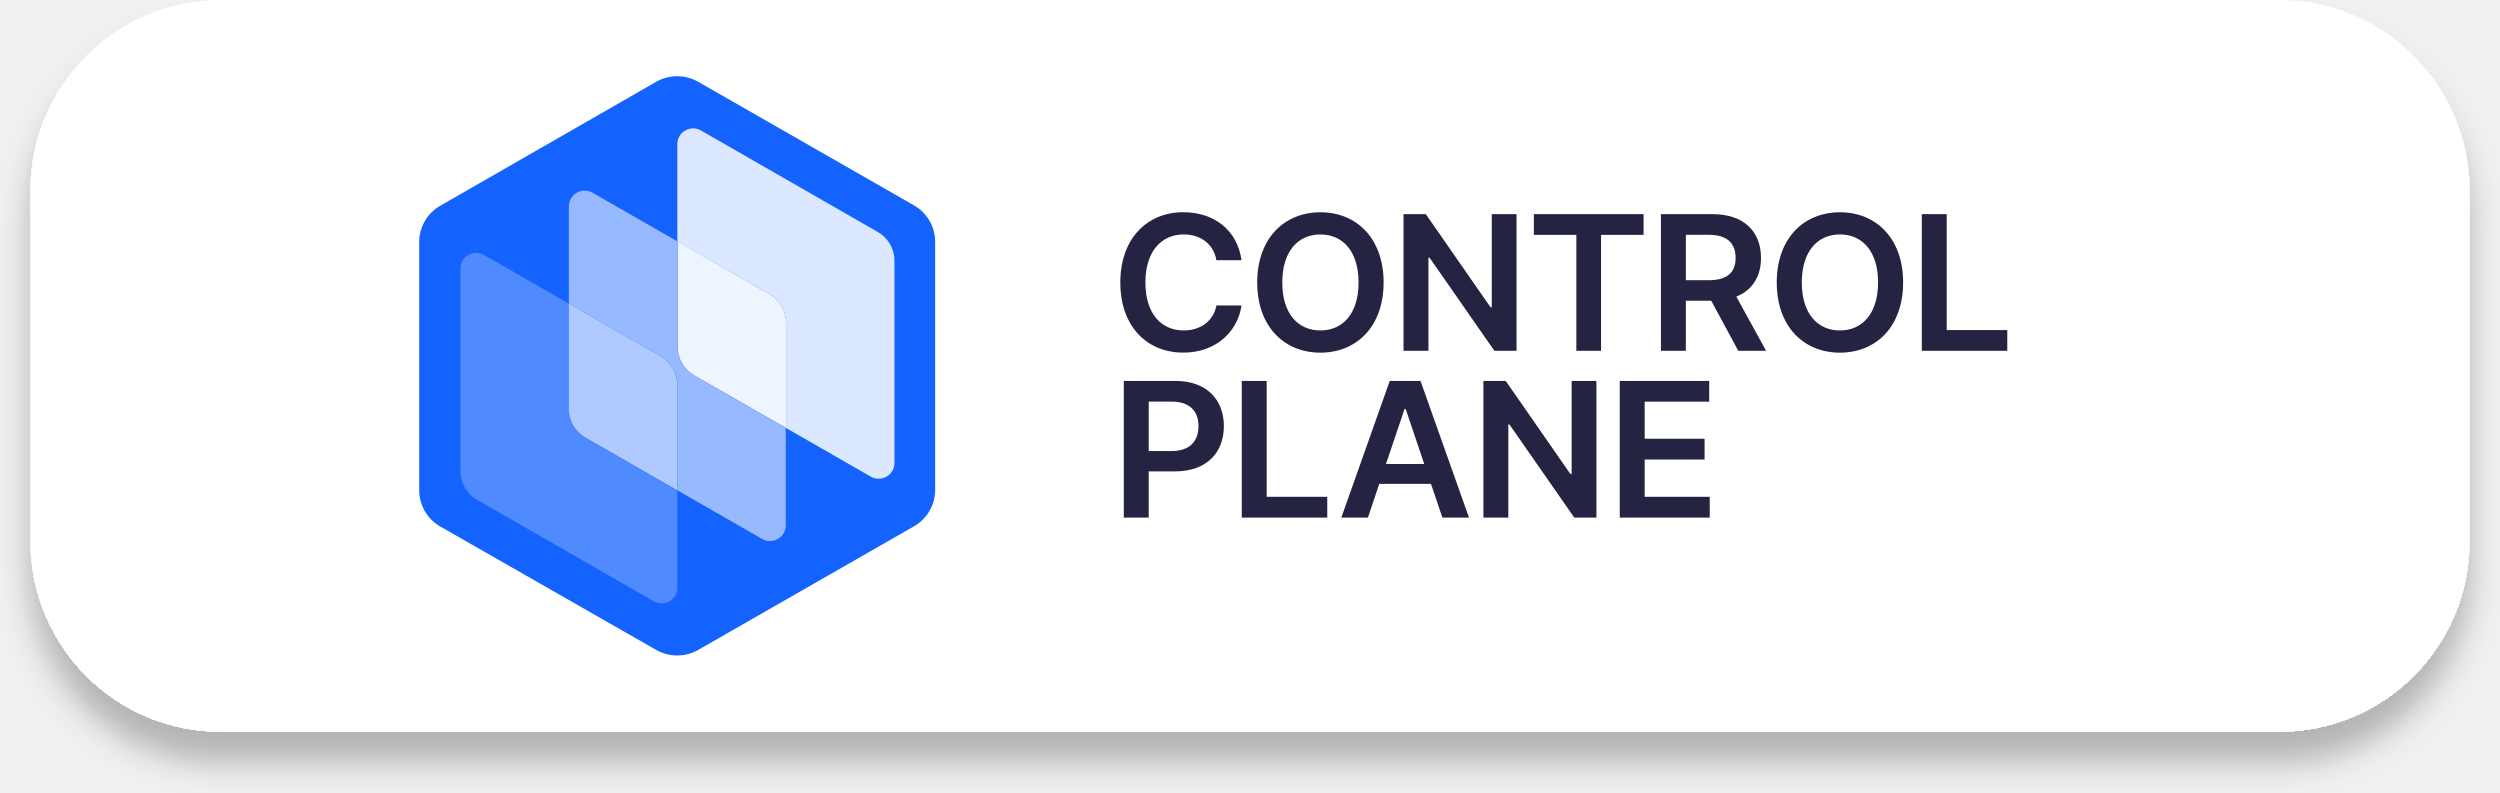
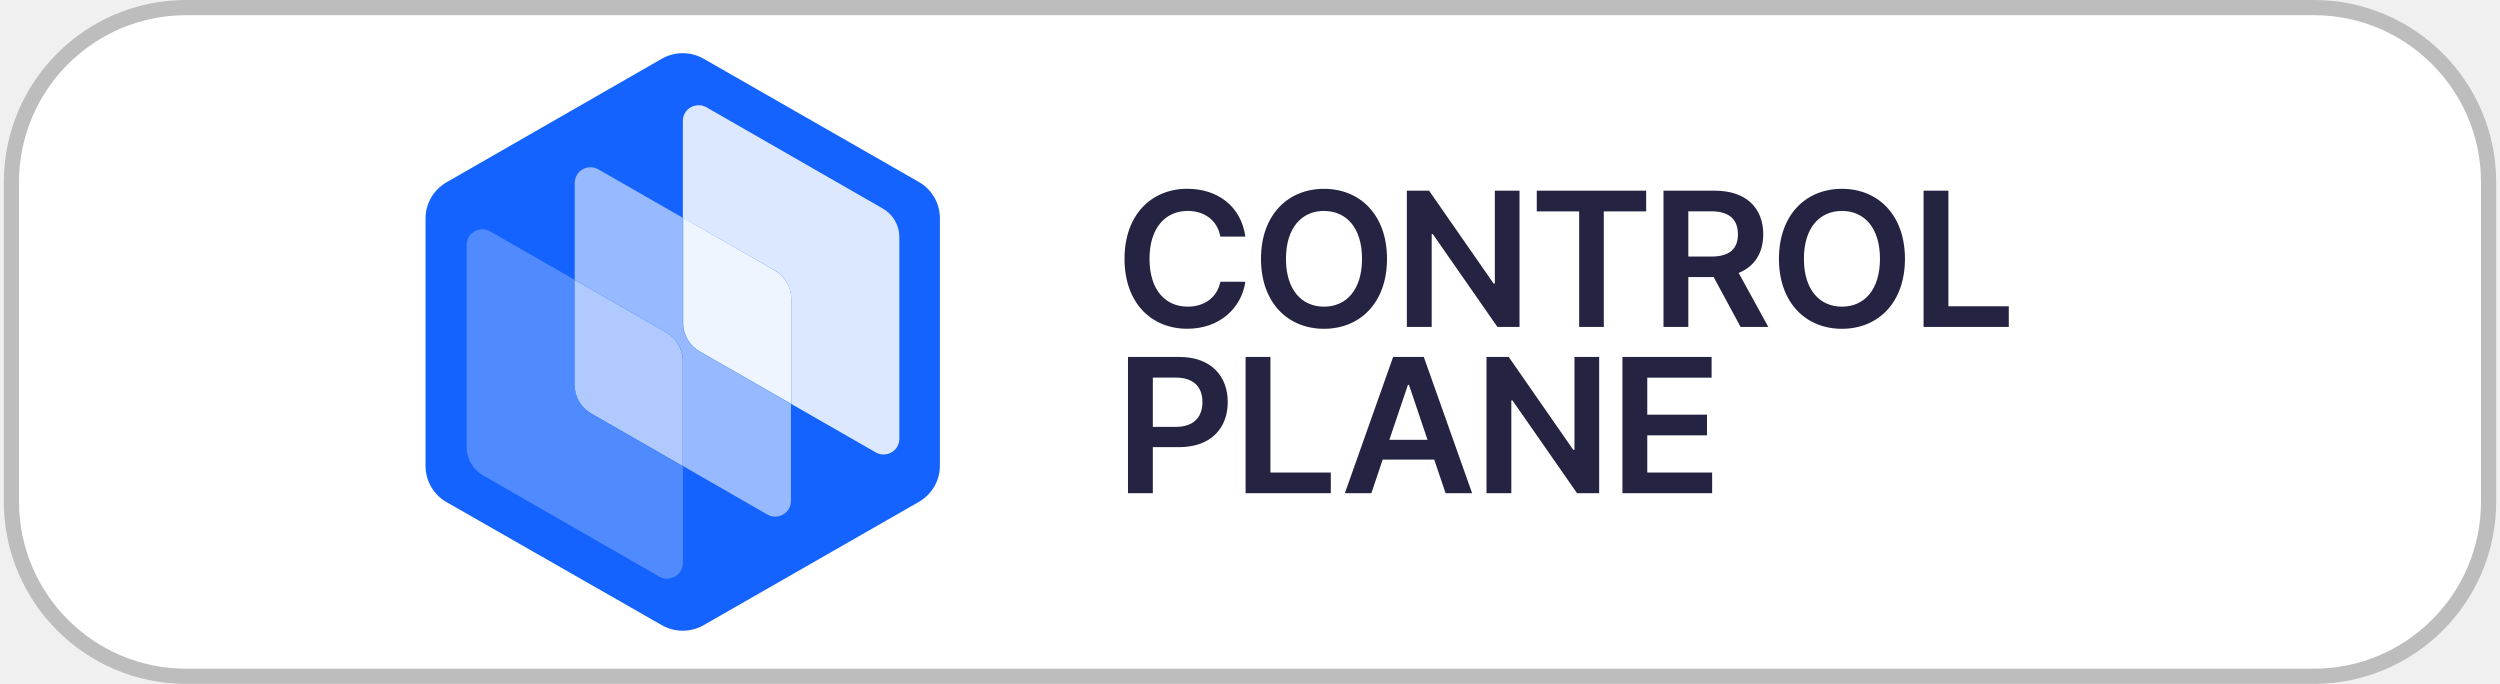
- <svg xmlns="http://www.w3.org/2000/svg" width="328" height="104" viewBox="0 0 328 104" fill="none">
-   <g filter="url(#filter0_d_7_27)">
-     <rect x="4" width="320" height="96" rx="25" fill="white" />
-   </g>
-   <g clip-path="url(#clip0_7_27)">
-     <path d="M55 64.243V31.752C54.999 30.785 55.255 29.836 55.742 28.999C56.228 28.162 56.928 27.468 57.771 26.985L86.083 10.736C86.923 10.254 87.876 10 88.846 10C89.816 10 90.769 10.254 91.609 10.736L119.988 26.985C120.818 27.477 121.504 28.175 121.978 29.011C122.452 29.847 122.698 30.792 122.691 31.752V64.243C122.698 65.203 122.452 66.148 121.978 66.984C121.504 67.82 120.818 68.519 119.988 69.01L91.609 85.265C90.769 85.747 89.816 86 88.846 86C87.876 86 86.923 85.747 86.083 85.265L57.771 69.083C56.917 68.594 56.21 67.888 55.723 67.038C55.236 66.187 54.986 65.222 55 64.243Z" fill="#1563FF" />
-     <path d="M115.136 30.422L91.975 17.121C90.985 16.552 89.718 16.887 89.145 17.87C88.959 18.187 88.863 18.547 88.865 18.914V31.667L100.948 38.582C101.613 38.963 102.165 39.511 102.55 40.171C102.934 40.831 103.136 41.58 103.136 42.343V56.16L114.258 62.539C115.249 63.103 116.511 62.762 117.08 61.777C117.259 61.466 117.353 61.116 117.353 60.759V34.169C117.349 33.405 117.142 32.656 116.753 31.998C116.364 31.34 115.806 30.796 115.136 30.422Z" fill="#DCE8FF" />
-     <path d="M74.636 53.654V39.835L63.514 33.456C62.525 32.887 61.258 33.222 60.684 34.205C60.5 34.52 60.404 34.879 60.405 35.243V61.819C60.405 63.372 61.241 64.806 62.595 65.58L85.758 78.874C86.745 79.445 88.01 79.114 88.585 78.132C88.761 77.831 88.858 77.49 88.866 77.142V64.384L76.82 57.469C76.146 57.085 75.588 56.528 75.204 55.857C74.82 55.187 74.624 54.426 74.636 53.654Z" fill="#508AFF" />
-     <path d="M88.866 45.489V31.667L77.744 25.288C76.759 24.717 75.493 25.047 74.918 26.026C74.732 26.344 74.635 26.706 74.636 27.075V39.831L86.682 46.746C87.348 47.126 87.901 47.673 88.285 48.334C88.67 48.994 88.871 49.744 88.87 50.507V64.325L99.981 70.709C100.968 71.28 102.233 70.95 102.808 69.969C102.994 69.651 103.092 69.291 103.09 68.922V56.165L91.041 49.243C90.378 48.864 89.827 48.316 89.445 47.657C89.063 46.998 88.863 46.249 88.866 45.489Z" fill="#96B9FF" />
-     <path d="M100.948 38.587L88.902 31.672V45.489C88.899 46.25 89.1 46.999 89.483 47.658C89.865 48.318 90.418 48.865 91.083 49.243L103.136 56.158V42.348C103.136 41.585 102.934 40.836 102.55 40.176C102.165 39.515 101.613 38.967 100.948 38.587Z" fill="#EFF5FF" />
-     <path d="M86.677 46.751L74.632 39.835V53.654C74.629 54.415 74.829 55.164 75.211 55.824C75.593 56.484 76.144 57.033 76.808 57.413L88.853 64.33V50.511C88.859 48.961 88.028 47.526 86.677 46.751Z" fill="#B0CAFF" />
-     <path d="M155.304 30.758C157.498 30.758 159.216 31.993 159.594 34.138H162.889C162.334 30.155 159.251 27.843 155.25 27.843C150.537 27.843 146.986 31.258 146.986 37.054C146.986 42.849 150.493 46.264 155.25 46.264C159.541 46.264 162.388 43.507 162.889 40.082L159.6 40.072C159.187 42.173 157.466 43.355 155.3 43.355C152.376 43.355 150.278 41.175 150.278 37.06C150.272 33.014 152.352 30.758 155.304 30.758ZM173.238 46.27C177.965 46.27 181.53 42.857 181.53 37.06C181.53 31.262 177.97 27.849 173.238 27.849C168.507 27.849 164.946 31.264 164.946 37.06C164.946 42.855 168.498 46.27 173.238 46.27ZM173.238 30.764C176.181 30.764 178.242 32.979 178.242 37.06C178.242 41.14 176.181 43.355 173.238 43.355C170.295 43.355 168.234 41.14 168.234 37.06C168.234 32.979 170.304 30.758 173.238 30.758V30.764ZM187.411 33.811H187.56L196.063 46.025H198.97V28.094H195.72V40.317H195.561L187.066 28.094H184.142V46.025H187.411V33.811ZM215.636 28.094H201.239V30.817H206.817V46.025H210.059V30.817H215.636V28.094ZM231.043 33.829C231.043 30.405 228.823 28.094 224.681 28.094H217.914V46.025H221.183V39.458H224.514L228.063 46.025H231.711L227.807 38.916C229.924 38.067 231.043 36.263 231.043 33.829ZM224.196 36.763H221.183V30.808H224.178C226.618 30.808 227.711 31.92 227.711 33.829C227.711 35.738 226.619 36.763 224.196 36.763ZM241.399 27.849C236.659 27.849 233.109 31.264 233.109 37.06C233.109 42.855 236.659 46.27 241.399 46.27C246.14 46.27 249.691 42.857 249.691 37.06C249.691 31.262 246.131 27.849 241.399 27.849ZM241.399 43.355C238.465 43.355 236.395 41.14 236.395 37.06C236.395 32.979 238.465 30.758 241.399 30.758C244.333 30.758 246.403 32.973 246.403 37.054C246.403 41.134 244.342 43.355 241.399 43.355ZM255.409 43.302V28.094H252.14V46.025H263.356V43.302H255.409ZM154.21 49.975H147.443V67.907H150.712V61.846H154.168C158.335 61.846 160.572 59.36 160.572 55.91C160.573 52.489 158.361 49.975 154.21 49.975ZM153.727 59.177H150.712V52.69H153.709C156.159 52.69 157.242 54.002 157.242 55.911C157.242 57.821 156.159 59.177 153.727 59.177ZM166.189 49.975H162.92V67.907H174.136V65.183H166.189V49.975ZM182.335 49.975L175.983 67.907H179.471L180.96 63.486H187.745L189.242 67.909H192.732L186.371 49.975H182.335ZM181.841 60.875L184.281 53.652H184.421L186.861 60.875H181.841ZM206.199 62.198H206.041L197.548 49.975H194.622V67.907H197.891V55.693H198.04L206.542 67.907H209.45V49.975H206.199V62.198ZM215.781 60.289H223.641V57.566H215.781V52.698H224.248V49.975H212.512V67.907H224.318V65.183H215.781V60.289Z" fill="#242442" />
+ <svg xmlns="http://www.w3.org/2000/svg" width="329" height="90" viewBox="0 0 329 90" fill="none">
+   <rect x="1.5" y="1" width="326" height="88" rx="23" fill="white" />
+   <rect x="1.5" y="1" width="326" height="88" rx="23" stroke="#BDBDBD" stroke-width="2" />
+   <g clip-path="url(#clip0_71_768)">
+     <path d="M56 61.243V28.752C55.999 27.785 56.255 26.836 56.742 25.999C57.228 25.162 57.928 24.468 58.771 23.985L87.083 7.736C87.923 7.254 88.876 7 89.846 7C90.816 7 91.769 7.254 92.609 7.736L120.988 23.985C121.818 24.477 122.504 25.175 122.978 26.011C123.452 26.847 123.698 27.792 123.691 28.752V61.243C123.698 62.203 123.452 63.148 122.978 63.984C122.504 64.82 121.818 65.519 120.988 66.01L92.609 82.265C91.769 82.747 90.816 83 89.846 83C88.876 83 87.923 82.747 87.083 82.265L58.771 66.083C57.917 65.594 57.21 64.888 56.723 64.038C56.236 63.187 55.986 62.222 56 61.243Z" fill="#1563FF" />
+     <path d="M116.136 27.422L92.975 14.121C91.985 13.552 90.718 13.886 90.145 14.87C89.959 15.187 89.863 15.547 89.865 15.914V28.667L101.948 35.582C102.613 35.963 103.165 36.511 103.55 37.171C103.934 37.831 104.136 38.581 104.136 39.343V53.16L115.258 59.539C116.249 60.103 117.511 59.762 118.08 58.777C118.259 58.466 118.353 58.116 118.353 57.759V31.169C118.349 30.405 118.142 29.656 117.753 28.998C117.364 28.34 116.806 27.796 116.136 27.422Z" fill="#DCE8FF" />
+     <path d="M75.636 50.654V36.835L64.514 30.456C63.525 29.887 62.258 30.222 61.684 31.205C61.5 31.52 61.404 31.878 61.405 32.243V58.819C61.405 60.372 62.241 61.806 63.595 62.58L86.758 75.874C87.745 76.445 89.01 76.114 89.585 75.132C89.761 74.831 89.858 74.49 89.866 74.142V61.384L77.82 54.469C77.146 54.085 76.588 53.528 76.204 52.857C75.82 52.187 75.624 51.426 75.636 50.654Z" fill="#508AFF" />
+     <path d="M89.866 42.489V28.667L78.744 22.288C77.759 21.717 76.493 22.047 75.918 23.026C75.732 23.344 75.635 23.706 75.636 24.075V36.831L87.682 43.746C88.348 44.126 88.901 44.673 89.285 45.334C89.67 45.994 89.871 46.744 89.87 47.507V61.325L100.981 67.709C101.968 68.28 103.233 67.95 103.808 66.969C103.994 66.651 104.092 66.291 104.09 65.922V53.165L92.041 46.243C91.378 45.864 90.827 45.316 90.445 44.657C90.063 43.998 89.863 43.249 89.866 42.489Z" fill="#96B9FF" />
+     <path d="M101.948 35.587L89.902 28.672V42.489C89.899 43.25 90.1 43.999 90.483 44.658C90.865 45.318 91.418 45.865 92.083 46.243L104.136 53.158V39.348C104.136 38.585 103.934 37.836 103.55 37.176C103.165 36.515 102.613 35.967 101.948 35.587Z" fill="#EFF5FF" />
+     <path d="M87.677 43.751L75.632 36.835V50.654C75.629 51.415 75.829 52.164 76.211 52.824C76.593 53.484 77.144 54.033 77.808 54.413L89.853 61.33V47.511C89.859 45.961 89.028 44.526 87.677 43.751Z" fill="#B0CAFF" />
+     <path d="M156.304 27.758C158.498 27.758 160.216 28.993 160.594 31.138H163.889C163.334 27.155 160.251 24.843 156.25 24.843C151.537 24.843 147.986 28.258 147.986 34.054C147.986 39.849 151.493 43.264 156.25 43.264C160.541 43.264 163.388 40.507 163.889 37.082L160.6 37.072C160.187 39.173 158.466 40.355 156.3 40.355C153.376 40.355 151.278 38.175 151.278 34.06C151.272 30.014 153.352 27.758 156.304 27.758ZM174.238 43.27C178.965 43.27 182.53 39.857 182.53 34.06C182.53 28.262 178.97 24.849 174.238 24.849C169.507 24.849 165.946 28.264 165.946 34.06C165.946 39.855 169.498 43.27 174.238 43.27ZM174.238 27.764C177.181 27.764 179.242 29.979 179.242 34.06C179.242 38.14 177.181 40.355 174.238 40.355C171.295 40.355 169.234 38.14 169.234 34.06C169.234 29.979 171.304 27.758 174.238 27.758V27.764ZM188.411 30.811H188.56L197.063 43.025H199.97V25.094H196.72V37.317H196.561L188.066 25.094H185.142V43.025H188.411V30.811ZM216.636 25.094H202.239V27.817H207.817V43.025H211.059V27.817H216.636V25.094ZM232.043 30.829C232.043 27.405 229.823 25.094 225.681 25.094H218.914V43.025H222.183V36.458H225.514L229.063 43.025H232.711L228.807 35.916C230.924 35.067 232.043 33.263 232.043 30.829ZM225.196 33.763H222.183V27.808H225.178C227.618 27.808 228.711 28.92 228.711 30.829C228.711 32.738 227.619 33.763 225.196 33.763ZM242.399 24.849C237.659 24.849 234.109 28.264 234.109 34.06C234.109 39.855 237.659 43.27 242.399 43.27C247.14 43.27 250.691 39.857 250.691 34.06C250.691 28.262 247.131 24.849 242.399 24.849ZM242.399 40.355C239.465 40.355 237.395 38.14 237.395 34.06C237.395 29.979 239.465 27.758 242.399 27.758C245.333 27.758 247.403 29.973 247.403 34.054C247.403 38.134 245.342 40.355 242.399 40.355ZM256.409 40.302V25.094H253.14V43.025H264.356V40.302H256.409ZM155.21 46.975H148.443V64.907H151.712V58.846H155.168C159.335 58.846 161.572 56.36 161.572 52.91C161.573 49.489 159.361 46.975 155.21 46.975ZM154.727 56.177H151.712V49.69H154.709C157.159 49.69 158.242 51.002 158.242 52.911C158.242 54.821 157.159 56.177 154.727 56.177ZM167.189 46.975H163.92V64.907H175.136V62.183H167.189V46.975ZM183.335 46.975L176.983 64.907H180.471L181.96 60.486H188.745L190.242 64.909H193.732L187.371 46.975H183.335ZM182.841 57.875L185.281 50.652H185.421L187.861 57.875H182.841ZM207.199 59.198H207.041L198.548 46.975H195.622V64.907H198.891V52.693H199.04L207.542 64.907H210.45V46.975H207.199V59.198ZM216.781 57.289H224.641V54.566H216.781V49.698H225.248V46.975H213.512V64.907H225.318V62.183H216.781V57.289Z" fill="#242442" />
  </g>
  <defs>
-     <filter id="filter0_d_7_27" x="0" y="0" width="328" height="104" filterUnits="userSpaceOnUse" color-interpolation-filters="sRGB">
-       <feFlood flood-opacity="0" result="BackgroundImageFix" />
-       <feColorMatrix in="SourceAlpha" type="matrix" values="0 0 0 0 0 0 0 0 0 0 0 0 0 0 0 0 0 0 127 0" result="hardAlpha" />
-       <feOffset dy="4" />
-       <feGaussianBlur stdDeviation="2" />
-       <feComposite in2="hardAlpha" operator="out" />
-       <feColorMatrix type="matrix" values="0 0 0 0 0 0 0 0 0 0 0 0 0 0 0 0 0 0 0.25 0" />
-       <feBlend mode="normal" in2="BackgroundImageFix" result="effect1_dropShadow_7_27" />
-       <feBlend mode="normal" in="SourceGraphic" in2="effect1_dropShadow_7_27" result="shape" />
-     </filter>
-     <clipPath id="clip0_7_27">
-       <rect width="217" height="76" fill="white" transform="translate(55 10)" />
+     <clipPath id="clip0_71_768">
+       <rect width="217" height="76" fill="white" transform="translate(56 7)" />
    </clipPath>
  </defs>
</svg>
